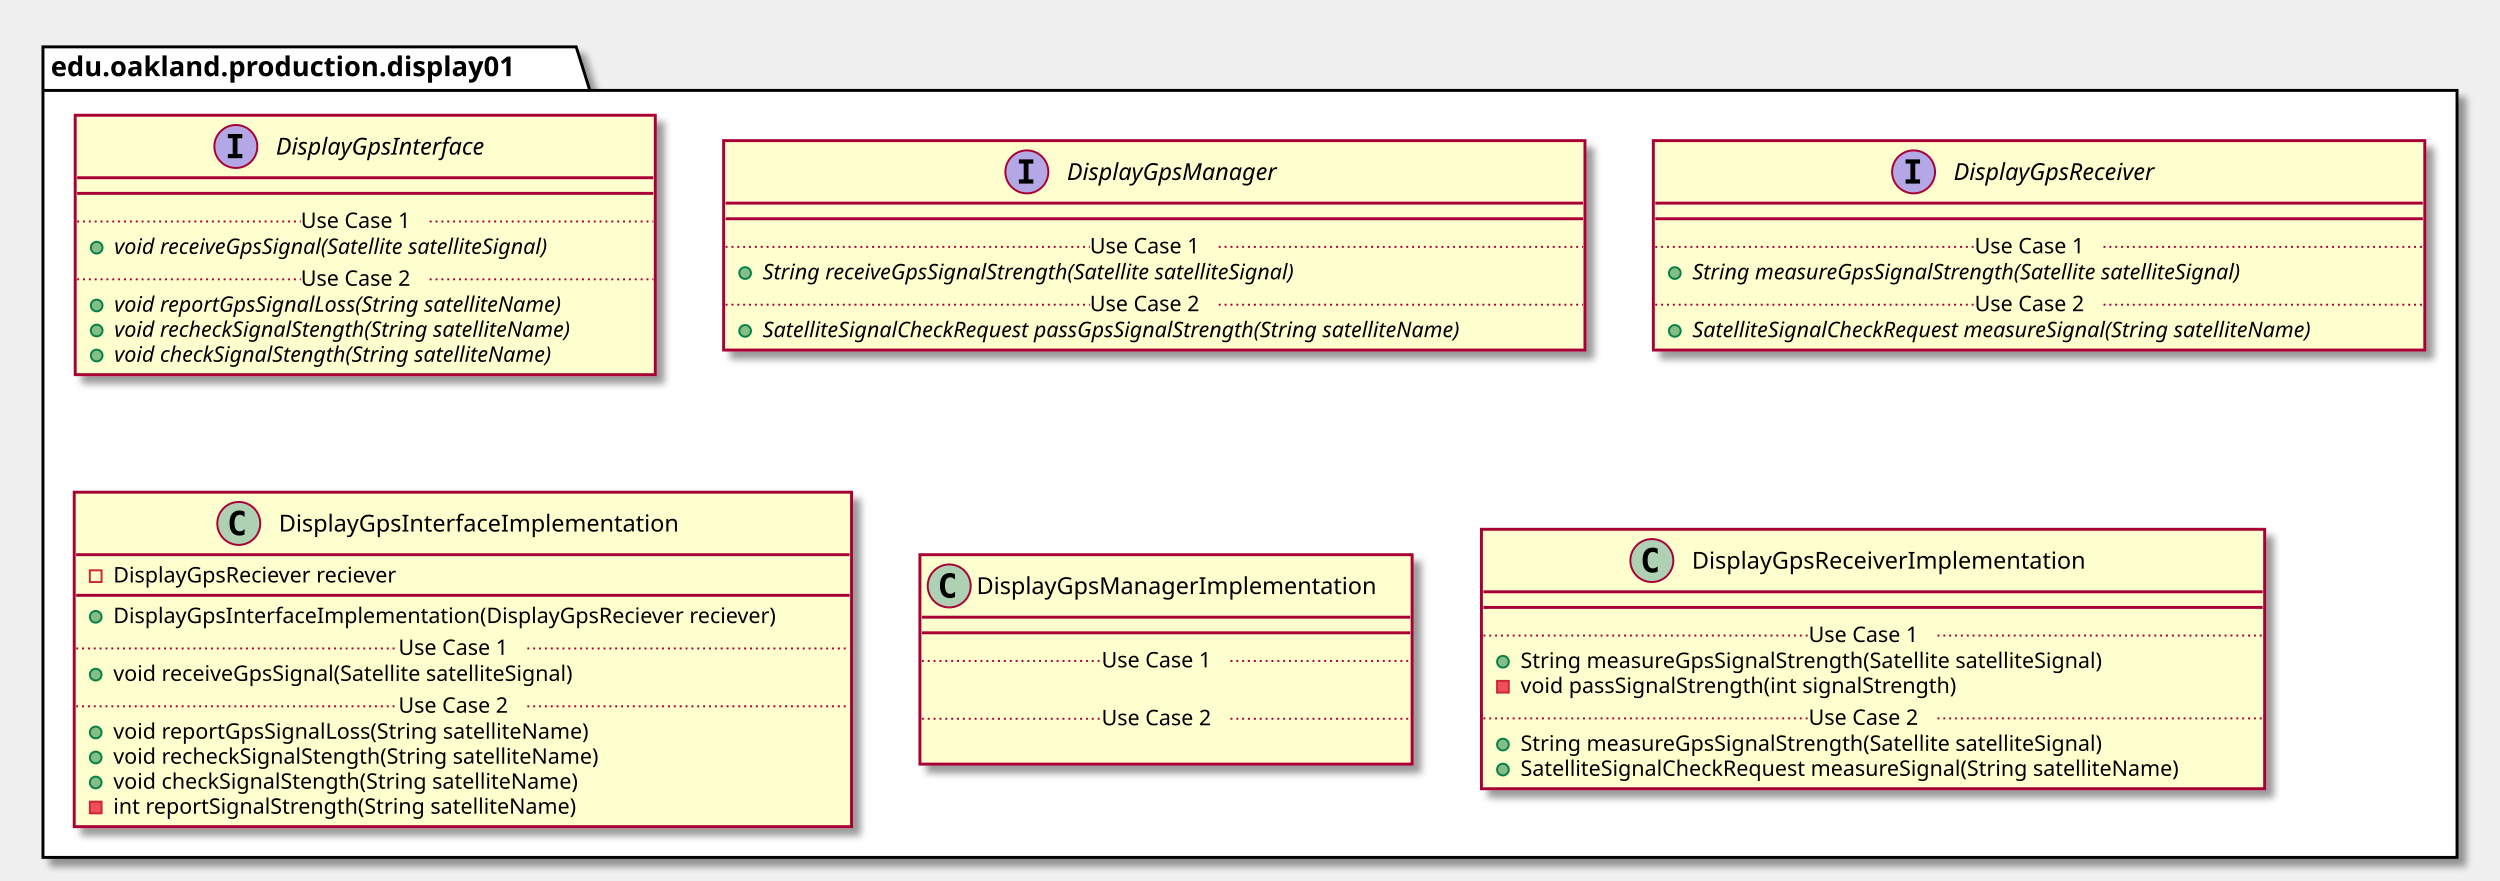
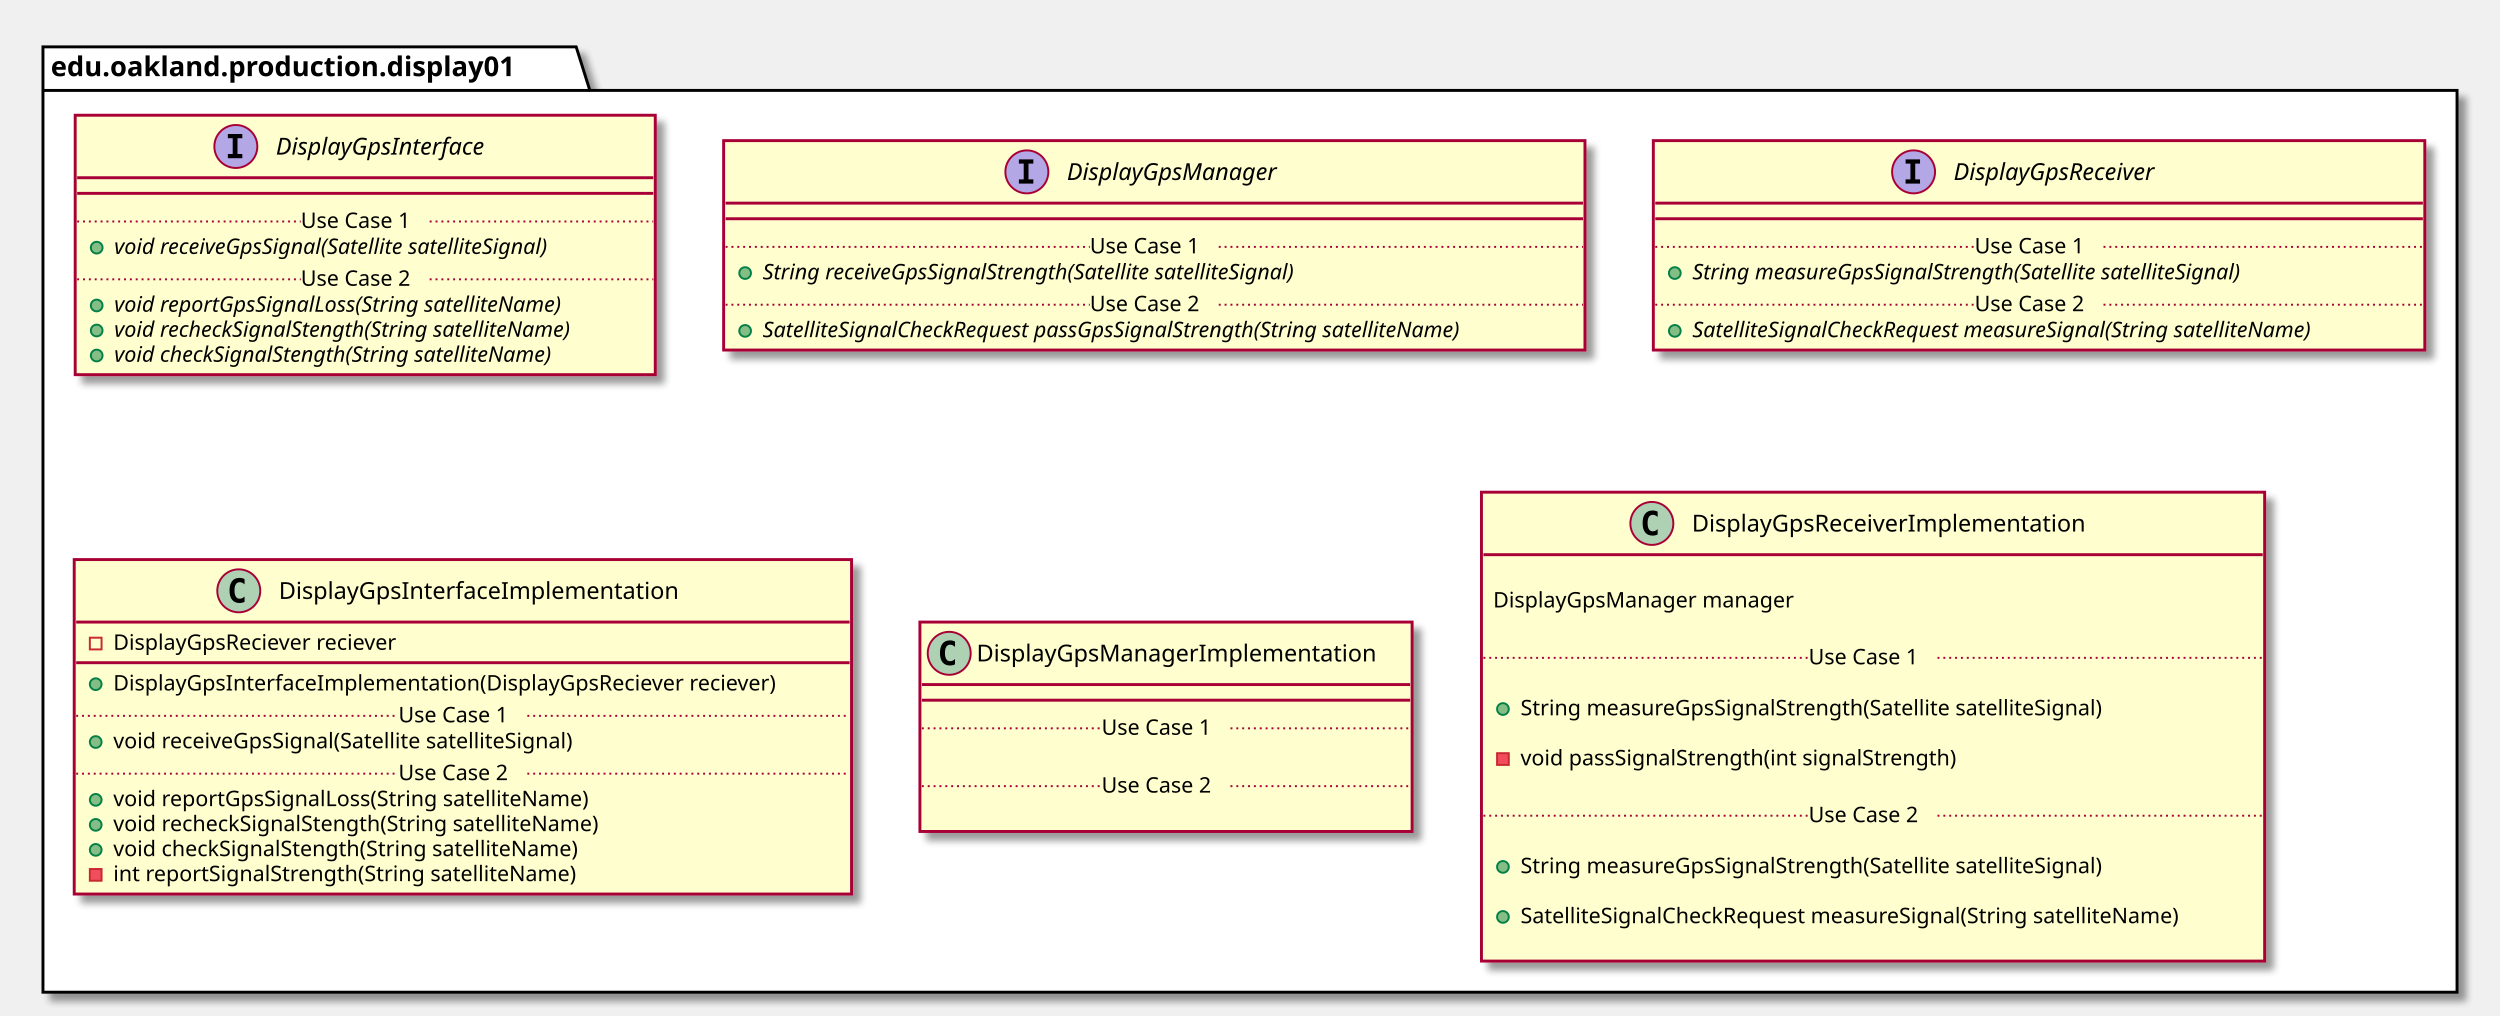
- <svg xmlns="http://www.w3.org/2000/svg" contentScriptType="application/ecmascript" contentStyleType="text/css" height="451px" preserveAspectRatio="none" style="width:1280px;height:451px;" version="1.1" viewBox="0 0 1280 451" width="1280px" zoomAndPan="magnify">
+ <svg xmlns="http://www.w3.org/2000/svg" contentScriptType="application/ecmascript" contentStyleType="text/css" height="520px" preserveAspectRatio="none" style="width:1280px;height:520px;" version="1.1" viewBox="0 0 1280 520" width="1280px" zoomAndPan="magnify">
  <defs>
-     <filter height="300%" id="f1ih1ufcxxec48" width="300%" x="-1" y="-1">
+     <filter height="300%" id="fdbgastg92u1w" width="300%" x="-1" y="-1">
      <feGaussianBlur result="blurOut" stdDeviation="2.0" />
      <feColorMatrix in="blurOut" result="blurOut2" type="matrix" values="0 0 0 0 0 0 0 0 0 0 0 0 0 0 0 0 0 0 .4 0" />
      <feOffset dx="4.0" dy="4.0" in="blurOut2" result="blurOut3" />
      <feBlend in="SourceGraphic" in2="blurOut3" mode="normal" />
    </filter>
  </defs>
  <g>
-     <polygon fill="#FFFFFF" filter="url(#f1ih1ufcxxec48)" points="22,24,295,24,302,46.297,1258,46.297,1258,439,22,439,22,24" style="stroke: #000000; stroke-width: 1.5;" />
+     <polygon fill="#FFFFFF" filter="url(#fdbgastg92u1w)" points="22,24,295,24,302,46.297,1258,46.297,1258,508,22,508,22,24" style="stroke: #000000; stroke-width: 1.5;" />
    <line style="stroke: #000000; stroke-width: 1.5;" x1="22" x2="302" y1="46.297" y2="46.297" />
    <text fill="#000000" font-family="sans-serif" font-size="14" font-weight="bold" lengthAdjust="spacingAndGlyphs" textLength="267" x="26" y="38.995">edu.oakland.production.display01</text>
-     <rect fill="#FEFECE" filter="url(#f1ih1ufcxxec48)" height="132.828" id="DisplayGpsInterface" style="stroke: #A80036; stroke-width: 1.5;" width="297" x="38.5" y="59" />
+     <rect fill="#FEFECE" filter="url(#fdbgastg92u1w)" height="132.828" id="DisplayGpsInterface" style="stroke: #A80036; stroke-width: 1.5;" width="297" x="38.5" y="59" />
    <ellipse cx="120.75" cy="75" fill="#B4A7E5" rx="11" ry="11" style="stroke: #A80036; stroke-width: 1.0;" />
    <path d="M116.672,70.766 L116.672,68.609 L124.062,68.609 L124.062,70.766 L121.594,70.766 L121.594,78.844 L124.062,78.844 L124.062,81 L116.672,81 L116.672,78.844 L119.141,78.844 L119.141,70.766 L116.672,70.766 Z " />
    <text fill="#000000" font-family="sans-serif" font-size="12" font-style="italic" lengthAdjust="spacingAndGlyphs" textLength="124" x="141.25" y="79.154">DisplayGpsInterface</text>
    <line style="stroke: #A80036; stroke-width: 1.5;" x1="39.5" x2="334.5" y1="91" y2="91" />
    <line style="stroke: #A80036; stroke-width: 1.5;" x1="39.5" x2="334.5" y1="99" y2="99" />
    <ellipse cx="49.5" cy="126.805" fill="#84BE84" rx="3" ry="3" style="stroke: #038048; stroke-width: 1.0;" />
    <text fill="#000000" font-family="sans-serif" font-size="11" font-style="italic" lengthAdjust="spacingAndGlyphs" textLength="261" x="58.5" y="130.015">void receiveGpsSignal(Satellite satelliteSignal)</text>
    <line style="stroke: #A80036; stroke-width: 1.0; stroke-dasharray: 1.0,2.0;" x1="39.5" x2="154" y1="113.402" y2="113.402" />
    <text fill="#000000" font-family="sans-serif" font-size="11" lengthAdjust="spacingAndGlyphs" textLength="66" x="154" y="116.71">Use Case 1</text>
    <line style="stroke: #A80036; stroke-width: 1.0; stroke-dasharray: 1.0,2.0;" x1="220" x2="334.5" y1="113.402" y2="113.402" />
    <ellipse cx="49.5" cy="156.414" fill="#84BE84" rx="3" ry="3" style="stroke: #038048; stroke-width: 1.0;" />
    <text fill="#000000" font-family="sans-serif" font-size="11" font-style="italic" lengthAdjust="spacingAndGlyphs" textLength="266" x="58.5" y="159.625">void reportGpsSignalLoss(String satelliteName)</text>
    <ellipse cx="49.5" cy="169.219" fill="#84BE84" rx="3" ry="3" style="stroke: #038048; stroke-width: 1.0;" />
    <text fill="#000000" font-family="sans-serif" font-size="11" font-style="italic" lengthAdjust="spacingAndGlyphs" textLength="271" x="58.5" y="172.429">void recheckSignalStength(String satelliteName)</text>
    <ellipse cx="49.5" cy="182.023" fill="#84BE84" rx="3" ry="3" style="stroke: #038048; stroke-width: 1.0;" />
    <text fill="#000000" font-family="sans-serif" font-size="11" font-style="italic" lengthAdjust="spacingAndGlyphs" textLength="259" x="58.5" y="185.234">void checkSignalStength(String satelliteName)</text>
    <line style="stroke: #A80036; stroke-width: 1.0; stroke-dasharray: 1.0,2.0;" x1="39.5" x2="154" y1="143.012" y2="143.012" />
    <text fill="#000000" font-family="sans-serif" font-size="11" lengthAdjust="spacingAndGlyphs" textLength="66" x="154" y="146.32">Use Case 2</text>
    <line style="stroke: #A80036; stroke-width: 1.0; stroke-dasharray: 1.0,2.0;" x1="220" x2="334.5" y1="143.012" y2="143.012" />
-     <rect fill="#FEFECE" filter="url(#f1ih1ufcxxec48)" height="107.219" id="DisplayGpsManager" style="stroke: #A80036; stroke-width: 1.5;" width="441" x="370.5" y="72" />
+     <rect fill="#FEFECE" filter="url(#fdbgastg92u1w)" height="107.219" id="DisplayGpsManager" style="stroke: #A80036; stroke-width: 1.5;" width="441" x="370.5" y="72" />
    <ellipse cx="525.75" cy="88" fill="#B4A7E5" rx="11" ry="11" style="stroke: #A80036; stroke-width: 1.0;" />
    <path d="M521.672,83.766 L521.672,81.609 L529.062,81.609 L529.062,83.766 L526.594,83.766 L526.594,91.844 L529.062,91.844 L529.062,94 L521.672,94 L521.672,91.844 L524.141,91.844 L524.141,83.766 L521.672,83.766 Z " />
    <text fill="#000000" font-family="sans-serif" font-size="12" font-style="italic" lengthAdjust="spacingAndGlyphs" textLength="122" x="546.25" y="92.154">DisplayGpsManager</text>
    <line style="stroke: #A80036; stroke-width: 1.5;" x1="371.5" x2="810.5" y1="104" y2="104" />
    <line style="stroke: #A80036; stroke-width: 1.5;" x1="371.5" x2="810.5" y1="112" y2="112" />
    <ellipse cx="381.5" cy="139.805" fill="#84BE84" rx="3" ry="3" style="stroke: #038048; stroke-width: 1.0;" />
    <text fill="#000000" font-family="sans-serif" font-size="11" font-style="italic" lengthAdjust="spacingAndGlyphs" textLength="318" x="390.5" y="143.015">String receiveGpsSignalStrength(Satellite satelliteSignal)</text>
    <line style="stroke: #A80036; stroke-width: 1.0; stroke-dasharray: 1.0,2.0;" x1="371.5" x2="558" y1="126.402" y2="126.402" />
    <text fill="#000000" font-family="sans-serif" font-size="11" lengthAdjust="spacingAndGlyphs" textLength="66" x="558" y="129.71">Use Case 1</text>
    <line style="stroke: #A80036; stroke-width: 1.0; stroke-dasharray: 1.0,2.0;" x1="624" x2="810.5" y1="126.402" y2="126.402" />
    <ellipse cx="381.5" cy="169.414" fill="#84BE84" rx="3" ry="3" style="stroke: #038048; stroke-width: 1.0;" />
    <text fill="#000000" font-family="sans-serif" font-size="11" font-style="italic" lengthAdjust="spacingAndGlyphs" textLength="415" x="390.5" y="172.625">SatelliteSignalCheckRequest passGpsSignalStrength(String satelliteName)</text>
    <line style="stroke: #A80036; stroke-width: 1.0; stroke-dasharray: 1.0,2.0;" x1="371.5" x2="558" y1="156.012" y2="156.012" />
    <text fill="#000000" font-family="sans-serif" font-size="11" lengthAdjust="spacingAndGlyphs" textLength="66" x="558" y="159.32">Use Case 2</text>
    <line style="stroke: #A80036; stroke-width: 1.0; stroke-dasharray: 1.0,2.0;" x1="624" x2="810.5" y1="156.012" y2="156.012" />
-     <rect fill="#FEFECE" filter="url(#f1ih1ufcxxec48)" height="107.219" id="DisplayGpsReceiver" style="stroke: #A80036; stroke-width: 1.5;" width="395" x="846.5" y="72" />
+     <rect fill="#FEFECE" filter="url(#fdbgastg92u1w)" height="107.219" id="DisplayGpsReceiver" style="stroke: #A80036; stroke-width: 1.5;" width="395" x="846.5" y="72" />
    <ellipse cx="979.75" cy="88" fill="#B4A7E5" rx="11" ry="11" style="stroke: #A80036; stroke-width: 1.0;" />
    <path d="M975.672,83.766 L975.672,81.609 L983.062,81.609 L983.062,83.766 L980.594,83.766 L980.594,91.844 L983.062,91.844 L983.062,94 L975.672,94 L975.672,91.844 L978.141,91.844 L978.141,83.766 L975.672,83.766 Z " />
    <text fill="#000000" font-family="sans-serif" font-size="12" font-style="italic" lengthAdjust="spacingAndGlyphs" textLength="120" x="1000.25" y="92.154">DisplayGpsReceiver</text>
    <line style="stroke: #A80036; stroke-width: 1.5;" x1="847.5" x2="1240.5" y1="104" y2="104" />
    <line style="stroke: #A80036; stroke-width: 1.5;" x1="847.5" x2="1240.5" y1="112" y2="112" />
    <ellipse cx="857.5" cy="139.805" fill="#84BE84" rx="3" ry="3" style="stroke: #038048; stroke-width: 1.0;" />
    <text fill="#000000" font-family="sans-serif" font-size="11" font-style="italic" lengthAdjust="spacingAndGlyphs" textLength="326" x="866.5" y="143.015">String measureGpsSignalStrength(Satellite satelliteSignal)</text>
    <line style="stroke: #A80036; stroke-width: 1.0; stroke-dasharray: 1.0,2.0;" x1="847.5" x2="1011" y1="126.402" y2="126.402" />
    <text fill="#000000" font-family="sans-serif" font-size="11" lengthAdjust="spacingAndGlyphs" textLength="66" x="1011" y="129.71">Use Case 1</text>
    <line style="stroke: #A80036; stroke-width: 1.0; stroke-dasharray: 1.0,2.0;" x1="1077" x2="1240.5" y1="126.402" y2="126.402" />
    <ellipse cx="857.5" cy="169.414" fill="#84BE84" rx="3" ry="3" style="stroke: #038048; stroke-width: 1.0;" />
    <text fill="#000000" font-family="sans-serif" font-size="11" font-style="italic" lengthAdjust="spacingAndGlyphs" textLength="369" x="866.5" y="172.625">SatelliteSignalCheckRequest measureSignal(String satelliteName)</text>
    <line style="stroke: #A80036; stroke-width: 1.0; stroke-dasharray: 1.0,2.0;" x1="847.5" x2="1011" y1="156.012" y2="156.012" />
    <text fill="#000000" font-family="sans-serif" font-size="11" lengthAdjust="spacingAndGlyphs" textLength="66" x="1011" y="159.32">Use Case 2</text>
    <line style="stroke: #A80036; stroke-width: 1.0; stroke-dasharray: 1.0,2.0;" x1="1077" x2="1240.5" y1="156.012" y2="156.012" />
-     <rect fill="#FEFECE" filter="url(#f1ih1ufcxxec48)" height="171.242" id="DisplayGpsInterfaceImplementation" style="stroke: #A80036; stroke-width: 1.5;" width="398" x="38" y="252" />
-     <ellipse cx="122.25" cy="268" fill="#ADD1B2" rx="11" ry="11" style="stroke: #A80036; stroke-width: 1.0;" />
-     <path d="M125.219,273.641 Q124.641,273.938 124,274.078 Q123.359,274.234 122.656,274.234 Q120.156,274.234 118.828,272.594 Q117.516,270.938 117.516,267.812 Q117.516,264.688 118.828,263.031 Q120.156,261.375 122.656,261.375 Q123.359,261.375 124,261.531 Q124.656,261.688 125.219,261.984 L125.219,264.703 Q124.594,264.125 124,263.859 Q123.406,263.578 122.781,263.578 Q121.438,263.578 120.75,264.656 Q120.062,265.719 120.062,267.812 Q120.062,269.906 120.75,270.984 Q121.438,272.047 122.781,272.047 Q123.406,272.047 124,271.781 Q124.594,271.5 125.219,270.922 L125.219,273.641 Z " />
-     <text fill="#000000" font-family="sans-serif" font-size="12" lengthAdjust="spacingAndGlyphs" textLength="221" x="142.75" y="272.154">DisplayGpsInterfaceImplementation</text>
-     <line style="stroke: #A80036; stroke-width: 1.5;" x1="39" x2="435" y1="284" y2="284" />
-     <rect fill="none" height="6" style="stroke: #C82930; stroke-width: 1.0;" width="6" x="46" y="292" />
-     <text fill="#000000" font-family="sans-serif" font-size="11" lengthAdjust="spacingAndGlyphs" textLength="162" x="58" y="298.21">DisplayGpsReciever reciever</text>
-     <line style="stroke: #A80036; stroke-width: 1.5;" x1="39" x2="435" y1="304.805" y2="304.805" />
-     <ellipse cx="49" cy="315.805" fill="#84BE84" rx="3" ry="3" style="stroke: #038048; stroke-width: 1.0;" />
-     <text fill="#000000" font-family="sans-serif" font-size="11" lengthAdjust="spacingAndGlyphs" textLength="372" x="58" y="319.015">DisplayGpsInterfaceImplementation(DisplayGpsReciever reciever)</text>
-     <ellipse cx="49" cy="345.414" fill="#84BE84" rx="3" ry="3" style="stroke: #038048; stroke-width: 1.0;" />
-     <text fill="#000000" font-family="sans-serif" font-size="11" lengthAdjust="spacingAndGlyphs" textLength="264" x="58" y="348.625">void receiveGpsSignal(Satellite satelliteSignal)</text>
-     <line style="stroke: #A80036; stroke-width: 1.0; stroke-dasharray: 1.0,2.0;" x1="39" x2="204" y1="332.012" y2="332.012" />
-     <text fill="#000000" font-family="sans-serif" font-size="11" lengthAdjust="spacingAndGlyphs" textLength="66" x="204" y="335.32">Use Case 1</text>
-     <line style="stroke: #A80036; stroke-width: 1.0; stroke-dasharray: 1.0,2.0;" x1="270" x2="435" y1="332.012" y2="332.012" />
-     <ellipse cx="49" cy="375.023" fill="#84BE84" rx="3" ry="3" style="stroke: #038048; stroke-width: 1.0;" />
-     <text fill="#000000" font-family="sans-serif" font-size="11" lengthAdjust="spacingAndGlyphs" textLength="271" x="58" y="378.234">void reportGpsSignalLoss(String satelliteName)</text>
-     <ellipse cx="49" cy="387.828" fill="#84BE84" rx="3" ry="3" style="stroke: #038048; stroke-width: 1.0;" />
-     <text fill="#000000" font-family="sans-serif" font-size="11" lengthAdjust="spacingAndGlyphs" textLength="274" x="58" y="391.039">void recheckSignalStength(String satelliteName)</text>
-     <ellipse cx="49" cy="400.633" fill="#84BE84" rx="3" ry="3" style="stroke: #038048; stroke-width: 1.0;" />
-     <text fill="#000000" font-family="sans-serif" font-size="11" lengthAdjust="spacingAndGlyphs" textLength="262" x="58" y="403.843">void checkSignalStength(String satelliteName)</text>
-     <rect fill="#F24D5C" height="6" style="stroke: #C82930; stroke-width: 1.0;" width="6" x="46" y="410.438" />
-     <text fill="#000000" font-family="sans-serif" font-size="11" lengthAdjust="spacingAndGlyphs" textLength="261" x="58" y="416.648">int reportSignalStrength(String satelliteName)</text>
-     <line style="stroke: #A80036; stroke-width: 1.0; stroke-dasharray: 1.0,2.0;" x1="39" x2="204" y1="361.621" y2="361.621" />
-     <text fill="#000000" font-family="sans-serif" font-size="11" lengthAdjust="spacingAndGlyphs" textLength="66" x="204" y="364.929">Use Case 2</text>
-     <line style="stroke: #A80036; stroke-width: 1.0; stroke-dasharray: 1.0,2.0;" x1="270" x2="435" y1="361.621" y2="361.621" />
-     <rect fill="#FEFECE" filter="url(#f1ih1ufcxxec48)" height="107.219" id="DisplayGpsManagerImplementation" style="stroke: #A80036; stroke-width: 1.5;" width="252" x="471" y="284" />
-     <ellipse cx="486" cy="300" fill="#ADD1B2" rx="11" ry="11" style="stroke: #A80036; stroke-width: 1.0;" />
-     <path d="M488.969,305.641 Q488.391,305.938 487.75,306.078 Q487.109,306.234 486.406,306.234 Q483.906,306.234 482.578,304.594 Q481.266,302.938 481.266,299.812 Q481.266,296.688 482.578,295.031 Q483.906,293.375 486.406,293.375 Q487.109,293.375 487.75,293.531 Q488.406,293.688 488.969,293.984 L488.969,296.703 Q488.344,296.125 487.75,295.859 Q487.156,295.578 486.531,295.578 Q485.188,295.578 484.5,296.656 Q483.812,297.719 483.812,299.812 Q483.812,301.906 484.5,302.984 Q485.188,304.047 486.531,304.047 Q487.156,304.047 487.75,303.781 Q488.344,303.5 488.969,302.922 L488.969,305.641 Z " />
-     <text fill="#000000" font-family="sans-serif" font-size="12" lengthAdjust="spacingAndGlyphs" textLength="220" x="500" y="304.154">DisplayGpsManagerImplementation</text>
-     <line style="stroke: #A80036; stroke-width: 1.5;" x1="472" x2="722" y1="316" y2="316" />
-     <line style="stroke: #A80036; stroke-width: 1.5;" x1="472" x2="722" y1="324" y2="324" />
-     <text fill="#000000" font-family="sans-serif" font-size="11" lengthAdjust="spacingAndGlyphs" textLength="0" x="481" y="355.015" />
-     <line style="stroke: #A80036; stroke-width: 1.0; stroke-dasharray: 1.0,2.0;" x1="472" x2="564" y1="338.402" y2="338.402" />
-     <text fill="#000000" font-family="sans-serif" font-size="11" lengthAdjust="spacingAndGlyphs" textLength="66" x="564" y="341.71">Use Case 1</text>
-     <line style="stroke: #A80036; stroke-width: 1.0; stroke-dasharray: 1.0,2.0;" x1="630" x2="722" y1="338.402" y2="338.402" />
-     <text fill="#000000" font-family="sans-serif" font-size="11" lengthAdjust="spacingAndGlyphs" textLength="0" x="481" y="384.625" />
-     <line style="stroke: #A80036; stroke-width: 1.0; stroke-dasharray: 1.0,2.0;" x1="472" x2="564" y1="368.012" y2="368.012" />
-     <text fill="#000000" font-family="sans-serif" font-size="11" lengthAdjust="spacingAndGlyphs" textLength="66" x="564" y="371.32">Use Case 2</text>
-     <line style="stroke: #A80036; stroke-width: 1.0; stroke-dasharray: 1.0,2.0;" x1="630" x2="722" y1="368.012" y2="368.012" />
-     <rect fill="#FEFECE" filter="url(#f1ih1ufcxxec48)" height="132.828" id="DisplayGpsReceiverImplementation" style="stroke: #A80036; stroke-width: 1.5;" width="401" x="758.5" y="271" />
-     <ellipse cx="845.75" cy="287" fill="#ADD1B2" rx="11" ry="11" style="stroke: #A80036; stroke-width: 1.0;" />
-     <path d="M848.719,292.641 Q848.141,292.938 847.5,293.078 Q846.859,293.234 846.156,293.234 Q843.656,293.234 842.328,291.594 Q841.016,289.938 841.016,286.812 Q841.016,283.688 842.328,282.031 Q843.656,280.375 846.156,280.375 Q846.859,280.375 847.5,280.531 Q848.156,280.688 848.719,280.984 L848.719,283.703 Q848.094,283.125 847.5,282.859 Q846.906,282.578 846.281,282.578 Q844.938,282.578 844.25,283.656 Q843.562,284.719 843.562,286.812 Q843.562,288.906 844.25,289.984 Q844.938,291.047 846.281,291.047 Q846.906,291.047 847.5,290.781 Q848.094,290.5 848.719,289.922 L848.719,292.641 Z " />
-     <text fill="#000000" font-family="sans-serif" font-size="12" lengthAdjust="spacingAndGlyphs" textLength="218" x="866.25" y="291.154">DisplayGpsReceiverImplementation</text>
-     <line style="stroke: #A80036; stroke-width: 1.5;" x1="759.5" x2="1158.5" y1="303" y2="303" />
-     <line style="stroke: #A80036; stroke-width: 1.5;" x1="759.5" x2="1158.5" y1="311" y2="311" />
-     <ellipse cx="769.5" cy="338.805" fill="#84BE84" rx="3" ry="3" style="stroke: #038048; stroke-width: 1.0;" />
-     <text fill="#000000" font-family="sans-serif" font-size="11" lengthAdjust="spacingAndGlyphs" textLength="334" x="778.5" y="342.015">String measureGpsSignalStrength(Satellite satelliteSignal)</text>
-     <rect fill="#F24D5C" height="6" style="stroke: #C82930; stroke-width: 1.0;" width="6" x="766.5" y="348.609" />
-     <text fill="#000000" font-family="sans-serif" font-size="11" lengthAdjust="spacingAndGlyphs" textLength="248" x="778.5" y="354.82">void passSignalStrength(int signalStrength)</text>
-     <line style="stroke: #A80036; stroke-width: 1.0; stroke-dasharray: 1.0,2.0;" x1="759.5" x2="926" y1="325.402" y2="325.402" />
-     <text fill="#000000" font-family="sans-serif" font-size="11" lengthAdjust="spacingAndGlyphs" textLength="66" x="926" y="328.71">Use Case 1</text>
-     <line style="stroke: #A80036; stroke-width: 1.0; stroke-dasharray: 1.0,2.0;" x1="992" x2="1158.5" y1="325.402" y2="325.402" />
-     <ellipse cx="769.5" cy="381.219" fill="#84BE84" rx="3" ry="3" style="stroke: #038048; stroke-width: 1.0;" />
-     <text fill="#000000" font-family="sans-serif" font-size="11" lengthAdjust="spacingAndGlyphs" textLength="334" x="778.5" y="384.429">String measureGpsSignalStrength(Satellite satelliteSignal)</text>
-     <ellipse cx="769.5" cy="394.023" fill="#84BE84" rx="3" ry="3" style="stroke: #038048; stroke-width: 1.0;" />
-     <text fill="#000000" font-family="sans-serif" font-size="11" lengthAdjust="spacingAndGlyphs" textLength="375" x="778.5" y="397.234">SatelliteSignalCheckRequest measureSignal(String satelliteName)</text>
-     <line style="stroke: #A80036; stroke-width: 1.0; stroke-dasharray: 1.0,2.0;" x1="759.5" x2="926" y1="367.816" y2="367.816" />
-     <text fill="#000000" font-family="sans-serif" font-size="11" lengthAdjust="spacingAndGlyphs" textLength="66" x="926" y="371.125">Use Case 2</text>
-     <line style="stroke: #A80036; stroke-width: 1.0; stroke-dasharray: 1.0,2.0;" x1="992" x2="1158.5" y1="367.816" y2="367.816" />
+     <rect fill="#FEFECE" filter="url(#fdbgastg92u1w)" height="171.242" id="DisplayGpsInterfaceImplementation" style="stroke: #A80036; stroke-width: 1.5;" width="398" x="38" y="286.5" />
+     <ellipse cx="122.25" cy="302.5" fill="#ADD1B2" rx="11" ry="11" style="stroke: #A80036; stroke-width: 1.0;" />
+     <path d="M125.219,308.141 Q124.641,308.438 124,308.578 Q123.359,308.734 122.656,308.734 Q120.156,308.734 118.828,307.094 Q117.516,305.438 117.516,302.312 Q117.516,299.188 118.828,297.531 Q120.156,295.875 122.656,295.875 Q123.359,295.875 124,296.031 Q124.656,296.188 125.219,296.484 L125.219,299.203 Q124.594,298.625 124,298.359 Q123.406,298.078 122.781,298.078 Q121.438,298.078 120.75,299.156 Q120.062,300.219 120.062,302.312 Q120.062,304.406 120.75,305.484 Q121.438,306.547 122.781,306.547 Q123.406,306.547 124,306.281 Q124.594,306 125.219,305.422 L125.219,308.141 Z " />
+     <text fill="#000000" font-family="sans-serif" font-size="12" lengthAdjust="spacingAndGlyphs" textLength="221" x="142.75" y="306.654">DisplayGpsInterfaceImplementation</text>
+     <line style="stroke: #A80036; stroke-width: 1.5;" x1="39" x2="435" y1="318.5" y2="318.5" />
+     <rect fill="none" height="6" style="stroke: #C82930; stroke-width: 1.0;" width="6" x="46" y="326.5" />
+     <text fill="#000000" font-family="sans-serif" font-size="11" lengthAdjust="spacingAndGlyphs" textLength="162" x="58" y="332.71">DisplayGpsReciever reciever</text>
+     <line style="stroke: #A80036; stroke-width: 1.5;" x1="39" x2="435" y1="339.305" y2="339.305" />
+     <ellipse cx="49" cy="350.305" fill="#84BE84" rx="3" ry="3" style="stroke: #038048; stroke-width: 1.0;" />
+     <text fill="#000000" font-family="sans-serif" font-size="11" lengthAdjust="spacingAndGlyphs" textLength="372" x="58" y="353.515">DisplayGpsInterfaceImplementation(DisplayGpsReciever reciever)</text>
+     <ellipse cx="49" cy="379.914" fill="#84BE84" rx="3" ry="3" style="stroke: #038048; stroke-width: 1.0;" />
+     <text fill="#000000" font-family="sans-serif" font-size="11" lengthAdjust="spacingAndGlyphs" textLength="264" x="58" y="383.125">void receiveGpsSignal(Satellite satelliteSignal)</text>
+     <line style="stroke: #A80036; stroke-width: 1.0; stroke-dasharray: 1.0,2.0;" x1="39" x2="204" y1="366.512" y2="366.512" />
+     <text fill="#000000" font-family="sans-serif" font-size="11" lengthAdjust="spacingAndGlyphs" textLength="66" x="204" y="369.82">Use Case 1</text>
+     <line style="stroke: #A80036; stroke-width: 1.0; stroke-dasharray: 1.0,2.0;" x1="270" x2="435" y1="366.512" y2="366.512" />
+     <ellipse cx="49" cy="409.523" fill="#84BE84" rx="3" ry="3" style="stroke: #038048; stroke-width: 1.0;" />
+     <text fill="#000000" font-family="sans-serif" font-size="11" lengthAdjust="spacingAndGlyphs" textLength="271" x="58" y="412.734">void reportGpsSignalLoss(String satelliteName)</text>
+     <ellipse cx="49" cy="422.328" fill="#84BE84" rx="3" ry="3" style="stroke: #038048; stroke-width: 1.0;" />
+     <text fill="#000000" font-family="sans-serif" font-size="11" lengthAdjust="spacingAndGlyphs" textLength="274" x="58" y="425.539">void recheckSignalStength(String satelliteName)</text>
+     <ellipse cx="49" cy="435.133" fill="#84BE84" rx="3" ry="3" style="stroke: #038048; stroke-width: 1.0;" />
+     <text fill="#000000" font-family="sans-serif" font-size="11" lengthAdjust="spacingAndGlyphs" textLength="262" x="58" y="438.343">void checkSignalStength(String satelliteName)</text>
+     <rect fill="#F24D5C" height="6" style="stroke: #C82930; stroke-width: 1.0;" width="6" x="46" y="444.938" />
+     <text fill="#000000" font-family="sans-serif" font-size="11" lengthAdjust="spacingAndGlyphs" textLength="261" x="58" y="451.148">int reportSignalStrength(String satelliteName)</text>
+     <line style="stroke: #A80036; stroke-width: 1.0; stroke-dasharray: 1.0,2.0;" x1="39" x2="204" y1="396.121" y2="396.121" />
+     <text fill="#000000" font-family="sans-serif" font-size="11" lengthAdjust="spacingAndGlyphs" textLength="66" x="204" y="399.429">Use Case 2</text>
+     <line style="stroke: #A80036; stroke-width: 1.0; stroke-dasharray: 1.0,2.0;" x1="270" x2="435" y1="396.121" y2="396.121" />
+     <rect fill="#FEFECE" filter="url(#fdbgastg92u1w)" height="107.219" id="DisplayGpsManagerImplementation" style="stroke: #A80036; stroke-width: 1.5;" width="252" x="471" y="318.5" />
+     <ellipse cx="486" cy="334.5" fill="#ADD1B2" rx="11" ry="11" style="stroke: #A80036; stroke-width: 1.0;" />
+     <path d="M488.969,340.141 Q488.391,340.438 487.75,340.578 Q487.109,340.734 486.406,340.734 Q483.906,340.734 482.578,339.094 Q481.266,337.438 481.266,334.312 Q481.266,331.188 482.578,329.531 Q483.906,327.875 486.406,327.875 Q487.109,327.875 487.75,328.031 Q488.406,328.188 488.969,328.484 L488.969,331.203 Q488.344,330.625 487.75,330.359 Q487.156,330.078 486.531,330.078 Q485.188,330.078 484.5,331.156 Q483.812,332.219 483.812,334.312 Q483.812,336.406 484.5,337.484 Q485.188,338.547 486.531,338.547 Q487.156,338.547 487.75,338.281 Q488.344,338 488.969,337.422 L488.969,340.141 Z " />
+     <text fill="#000000" font-family="sans-serif" font-size="12" lengthAdjust="spacingAndGlyphs" textLength="220" x="500" y="338.654">DisplayGpsManagerImplementation</text>
+     <line style="stroke: #A80036; stroke-width: 1.5;" x1="472" x2="722" y1="350.5" y2="350.5" />
+     <line style="stroke: #A80036; stroke-width: 1.5;" x1="472" x2="722" y1="358.5" y2="358.5" />
+     <text fill="#000000" font-family="sans-serif" font-size="11" lengthAdjust="spacingAndGlyphs" textLength="0" x="481" y="389.515" />
+     <line style="stroke: #A80036; stroke-width: 1.0; stroke-dasharray: 1.0,2.0;" x1="472" x2="564" y1="372.902" y2="372.902" />
+     <text fill="#000000" font-family="sans-serif" font-size="11" lengthAdjust="spacingAndGlyphs" textLength="66" x="564" y="376.21">Use Case 1</text>
+     <line style="stroke: #A80036; stroke-width: 1.0; stroke-dasharray: 1.0,2.0;" x1="630" x2="722" y1="372.902" y2="372.902" />
+     <text fill="#000000" font-family="sans-serif" font-size="11" lengthAdjust="spacingAndGlyphs" textLength="0" x="481" y="419.125" />
+     <line style="stroke: #A80036; stroke-width: 1.0; stroke-dasharray: 1.0,2.0;" x1="472" x2="564" y1="402.512" y2="402.512" />
+     <text fill="#000000" font-family="sans-serif" font-size="11" lengthAdjust="spacingAndGlyphs" textLength="66" x="564" y="405.82">Use Case 2</text>
+     <line style="stroke: #A80036; stroke-width: 1.0; stroke-dasharray: 1.0,2.0;" x1="630" x2="722" y1="402.512" y2="402.512" />
+     <rect fill="#FEFECE" filter="url(#fdbgastg92u1w)" height="240.07" id="DisplayGpsReceiverImplementation" style="stroke: #A80036; stroke-width: 1.5;" width="401" x="758.5" y="252" />
+     <ellipse cx="845.75" cy="268" fill="#ADD1B2" rx="11" ry="11" style="stroke: #A80036; stroke-width: 1.0;" />
+     <path d="M848.719,273.641 Q848.141,273.938 847.5,274.078 Q846.859,274.234 846.156,274.234 Q843.656,274.234 842.328,272.594 Q841.016,270.938 841.016,267.812 Q841.016,264.688 842.328,263.031 Q843.656,261.375 846.156,261.375 Q846.859,261.375 847.5,261.531 Q848.156,261.688 848.719,261.984 L848.719,264.703 Q848.094,264.125 847.5,263.859 Q846.906,263.578 846.281,263.578 Q844.938,263.578 844.25,264.656 Q843.562,265.719 843.562,267.812 Q843.562,269.906 844.25,270.984 Q844.938,272.047 846.281,272.047 Q846.906,272.047 847.5,271.781 Q848.094,271.5 848.719,270.922 L848.719,273.641 Z " />
+     <text fill="#000000" font-family="sans-serif" font-size="12" lengthAdjust="spacingAndGlyphs" textLength="218" x="866.25" y="272.154">DisplayGpsReceiverImplementation</text>
+     <line style="stroke: #A80036; stroke-width: 1.5;" x1="759.5" x2="1158.5" y1="284" y2="284" />
+     <text fill="#000000" font-family="sans-serif" font-size="11" lengthAdjust="spacingAndGlyphs" textLength="0" x="768.5" y="298.21" />
+     <text fill="#000000" font-family="sans-serif" font-size="11" lengthAdjust="spacingAndGlyphs" textLength="168" x="764.5" y="311.015">DisplayGpsManager manager</text>
+     <text fill="#000000" font-family="sans-serif" font-size="11" lengthAdjust="spacingAndGlyphs" textLength="0" x="768.5" y="323.82" />
+     <text fill="#000000" font-family="sans-serif" font-size="11" lengthAdjust="spacingAndGlyphs" textLength="0" x="782.5" y="353.429" />
+     <ellipse cx="769.5" cy="363.023" fill="#84BE84" rx="3" ry="3" style="stroke: #038048; stroke-width: 1.0;" />
+     <text fill="#000000" font-family="sans-serif" font-size="11" lengthAdjust="spacingAndGlyphs" textLength="334" x="778.5" y="366.234">String measureGpsSignalStrength(Satellite satelliteSignal)</text>
+     <text fill="#000000" font-family="sans-serif" font-size="11" lengthAdjust="spacingAndGlyphs" textLength="0" x="782.5" y="379.039" />
+     <rect fill="#F24D5C" height="6" style="stroke: #C82930; stroke-width: 1.0;" width="6" x="766.5" y="385.633" />
+     <text fill="#000000" font-family="sans-serif" font-size="11" lengthAdjust="spacingAndGlyphs" textLength="248" x="778.5" y="391.843">void passSignalStrength(int signalStrength)</text>
+     <text fill="#000000" font-family="sans-serif" font-size="11" lengthAdjust="spacingAndGlyphs" textLength="0" x="782.5" y="404.648" />
+     <line style="stroke: #A80036; stroke-width: 1.0; stroke-dasharray: 1.0,2.0;" x1="759.5" x2="926" y1="336.816" y2="336.816" />
+     <text fill="#000000" font-family="sans-serif" font-size="11" lengthAdjust="spacingAndGlyphs" textLength="66" x="926" y="340.125">Use Case 1</text>
+     <line style="stroke: #A80036; stroke-width: 1.0; stroke-dasharray: 1.0,2.0;" x1="992" x2="1158.5" y1="336.816" y2="336.816" />
+     <text fill="#000000" font-family="sans-serif" font-size="11" lengthAdjust="spacingAndGlyphs" textLength="0" x="782.5" y="434.257" />
+     <ellipse cx="769.5" cy="443.852" fill="#84BE84" rx="3" ry="3" style="stroke: #038048; stroke-width: 1.0;" />
+     <text fill="#000000" font-family="sans-serif" font-size="11" lengthAdjust="spacingAndGlyphs" textLength="334" x="778.5" y="447.062">String measureGpsSignalStrength(Satellite satelliteSignal)</text>
+     <text fill="#000000" font-family="sans-serif" font-size="11" lengthAdjust="spacingAndGlyphs" textLength="0" x="782.5" y="459.867" />
+     <ellipse cx="769.5" cy="469.461" fill="#84BE84" rx="3" ry="3" style="stroke: #038048; stroke-width: 1.0;" />
+     <text fill="#000000" font-family="sans-serif" font-size="11" lengthAdjust="spacingAndGlyphs" textLength="375" x="778.5" y="472.671">SatelliteSignalCheckRequest measureSignal(String satelliteName)</text>
+     <text fill="#000000" font-family="sans-serif" font-size="11" lengthAdjust="spacingAndGlyphs" textLength="0" x="782.5" y="485.476" />
+     <line style="stroke: #A80036; stroke-width: 1.0; stroke-dasharray: 1.0,2.0;" x1="759.5" x2="926" y1="417.644" y2="417.644" />
+     <text fill="#000000" font-family="sans-serif" font-size="11" lengthAdjust="spacingAndGlyphs" textLength="66" x="926" y="420.953">Use Case 2</text>
+     <line style="stroke: #A80036; stroke-width: 1.0; stroke-dasharray: 1.0,2.0;" x1="992" x2="1158.5" y1="417.644" y2="417.644" />
  </g>
</svg>
